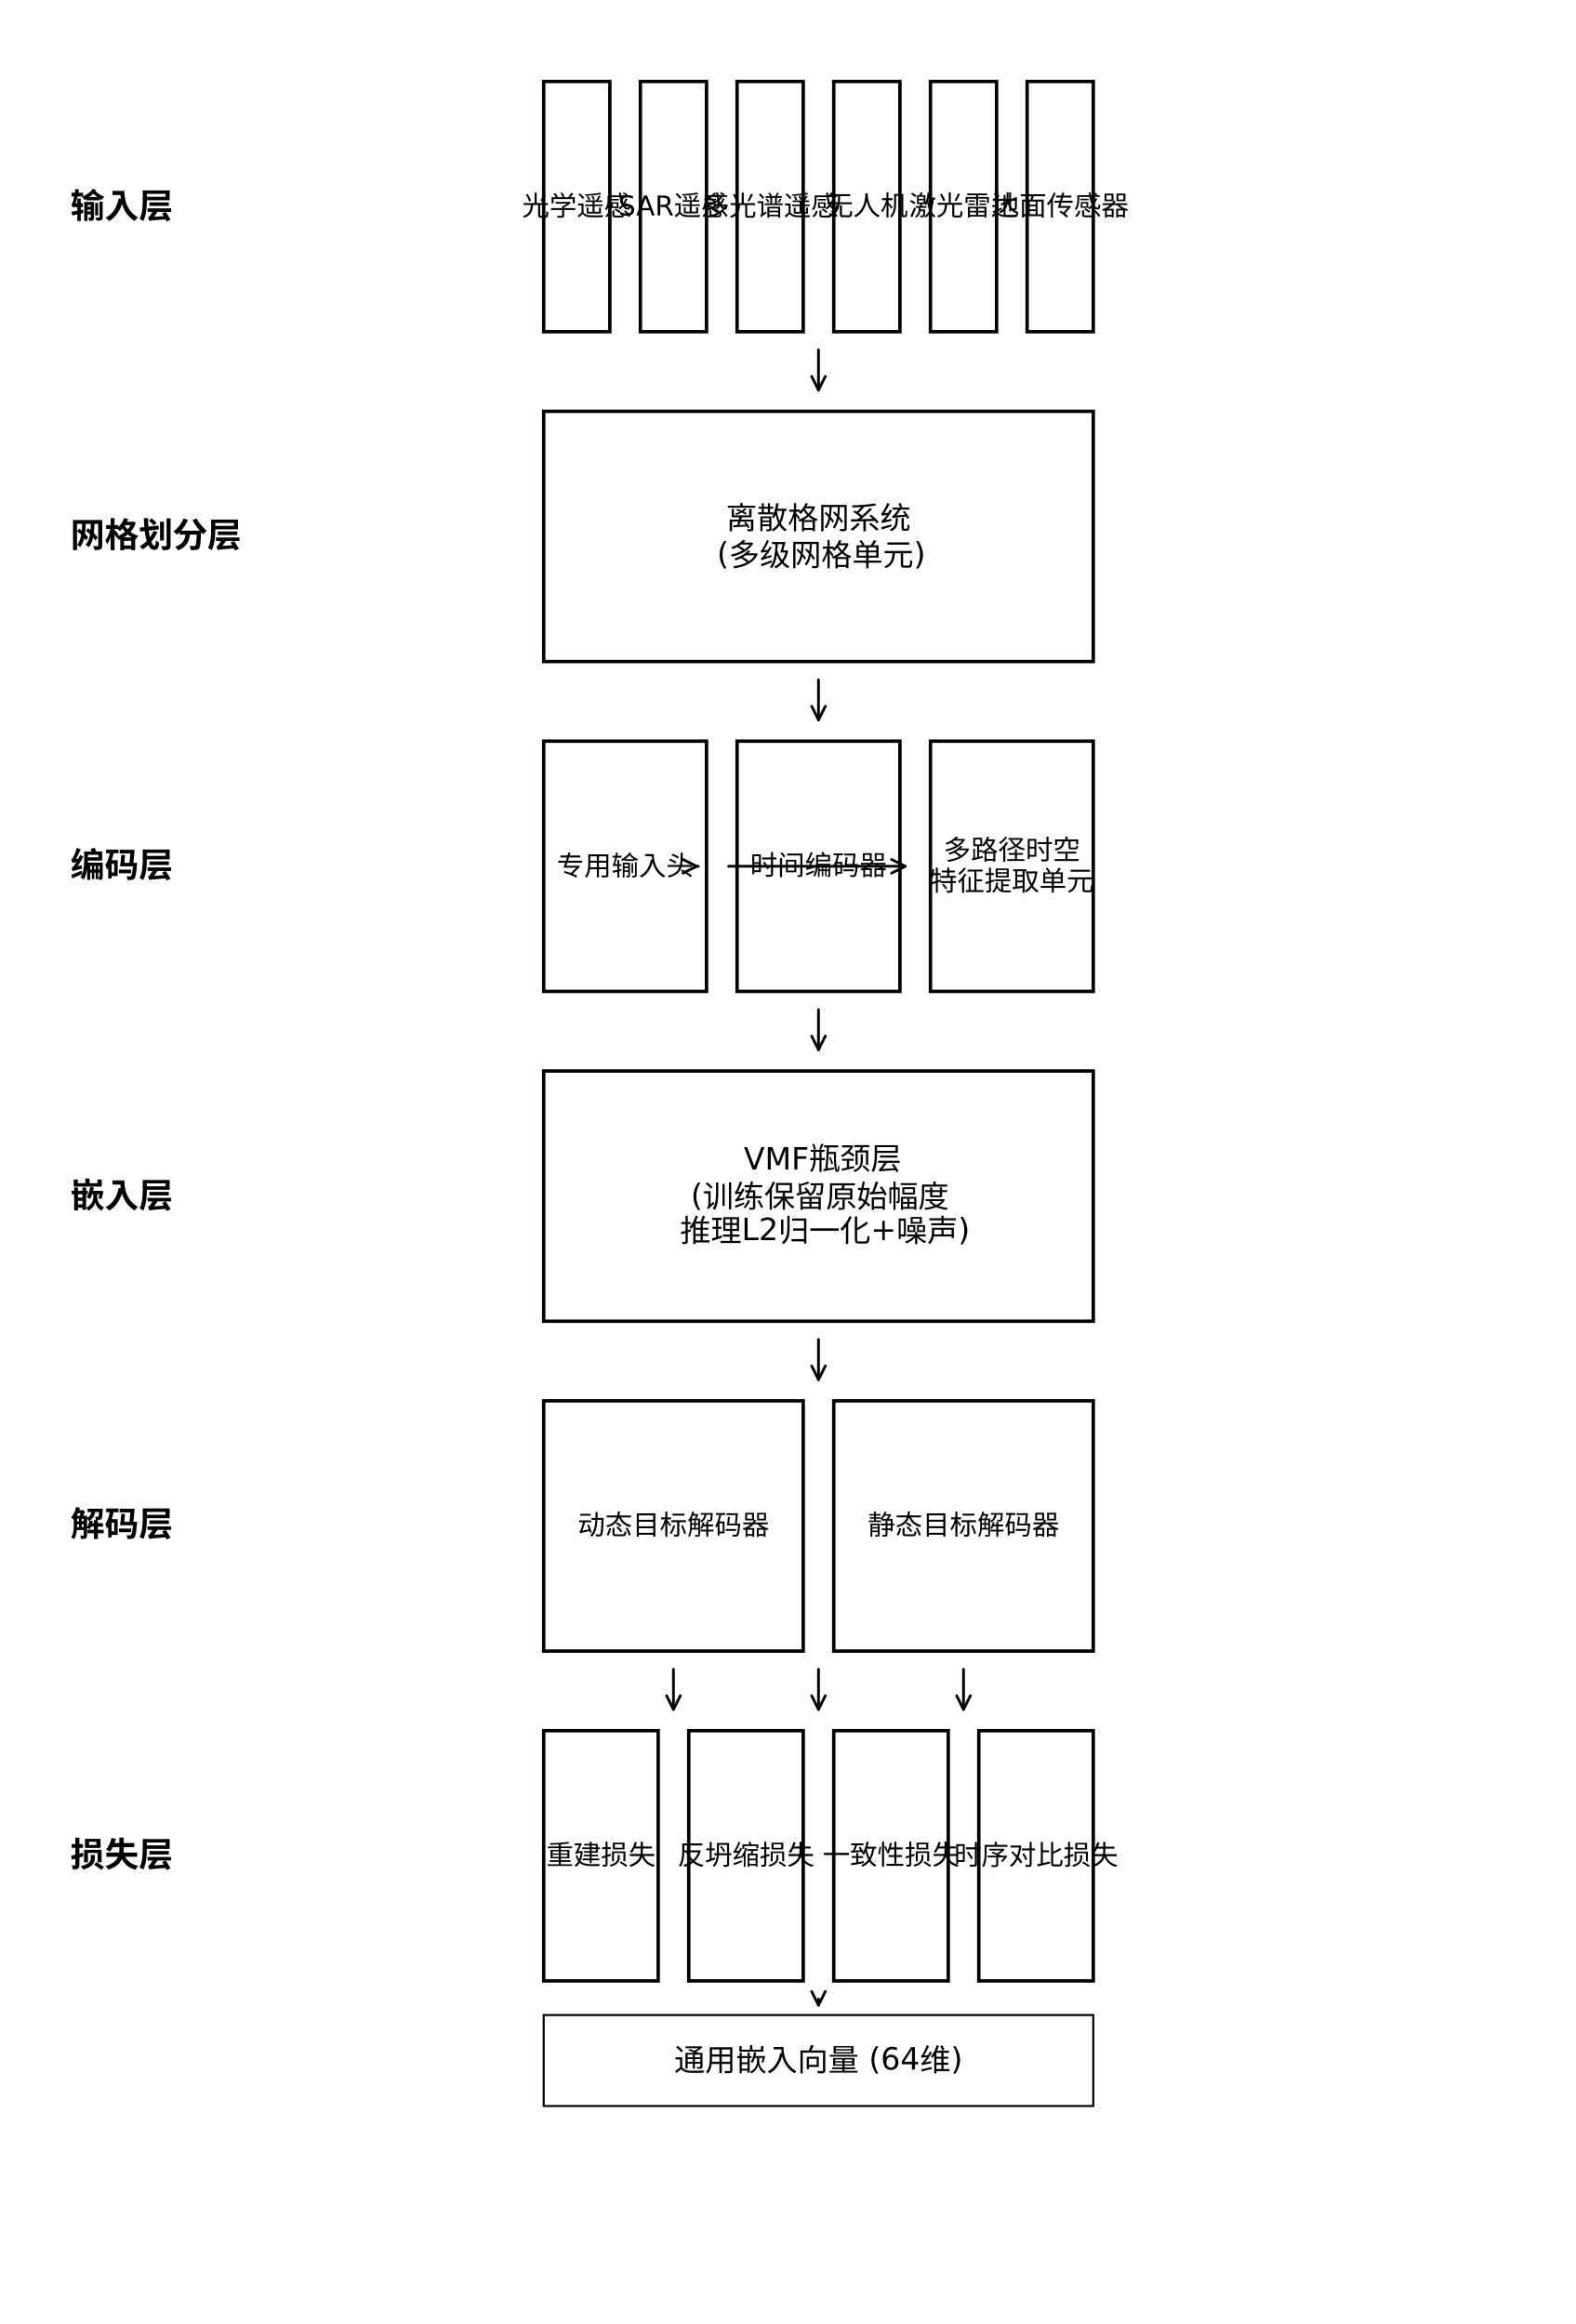
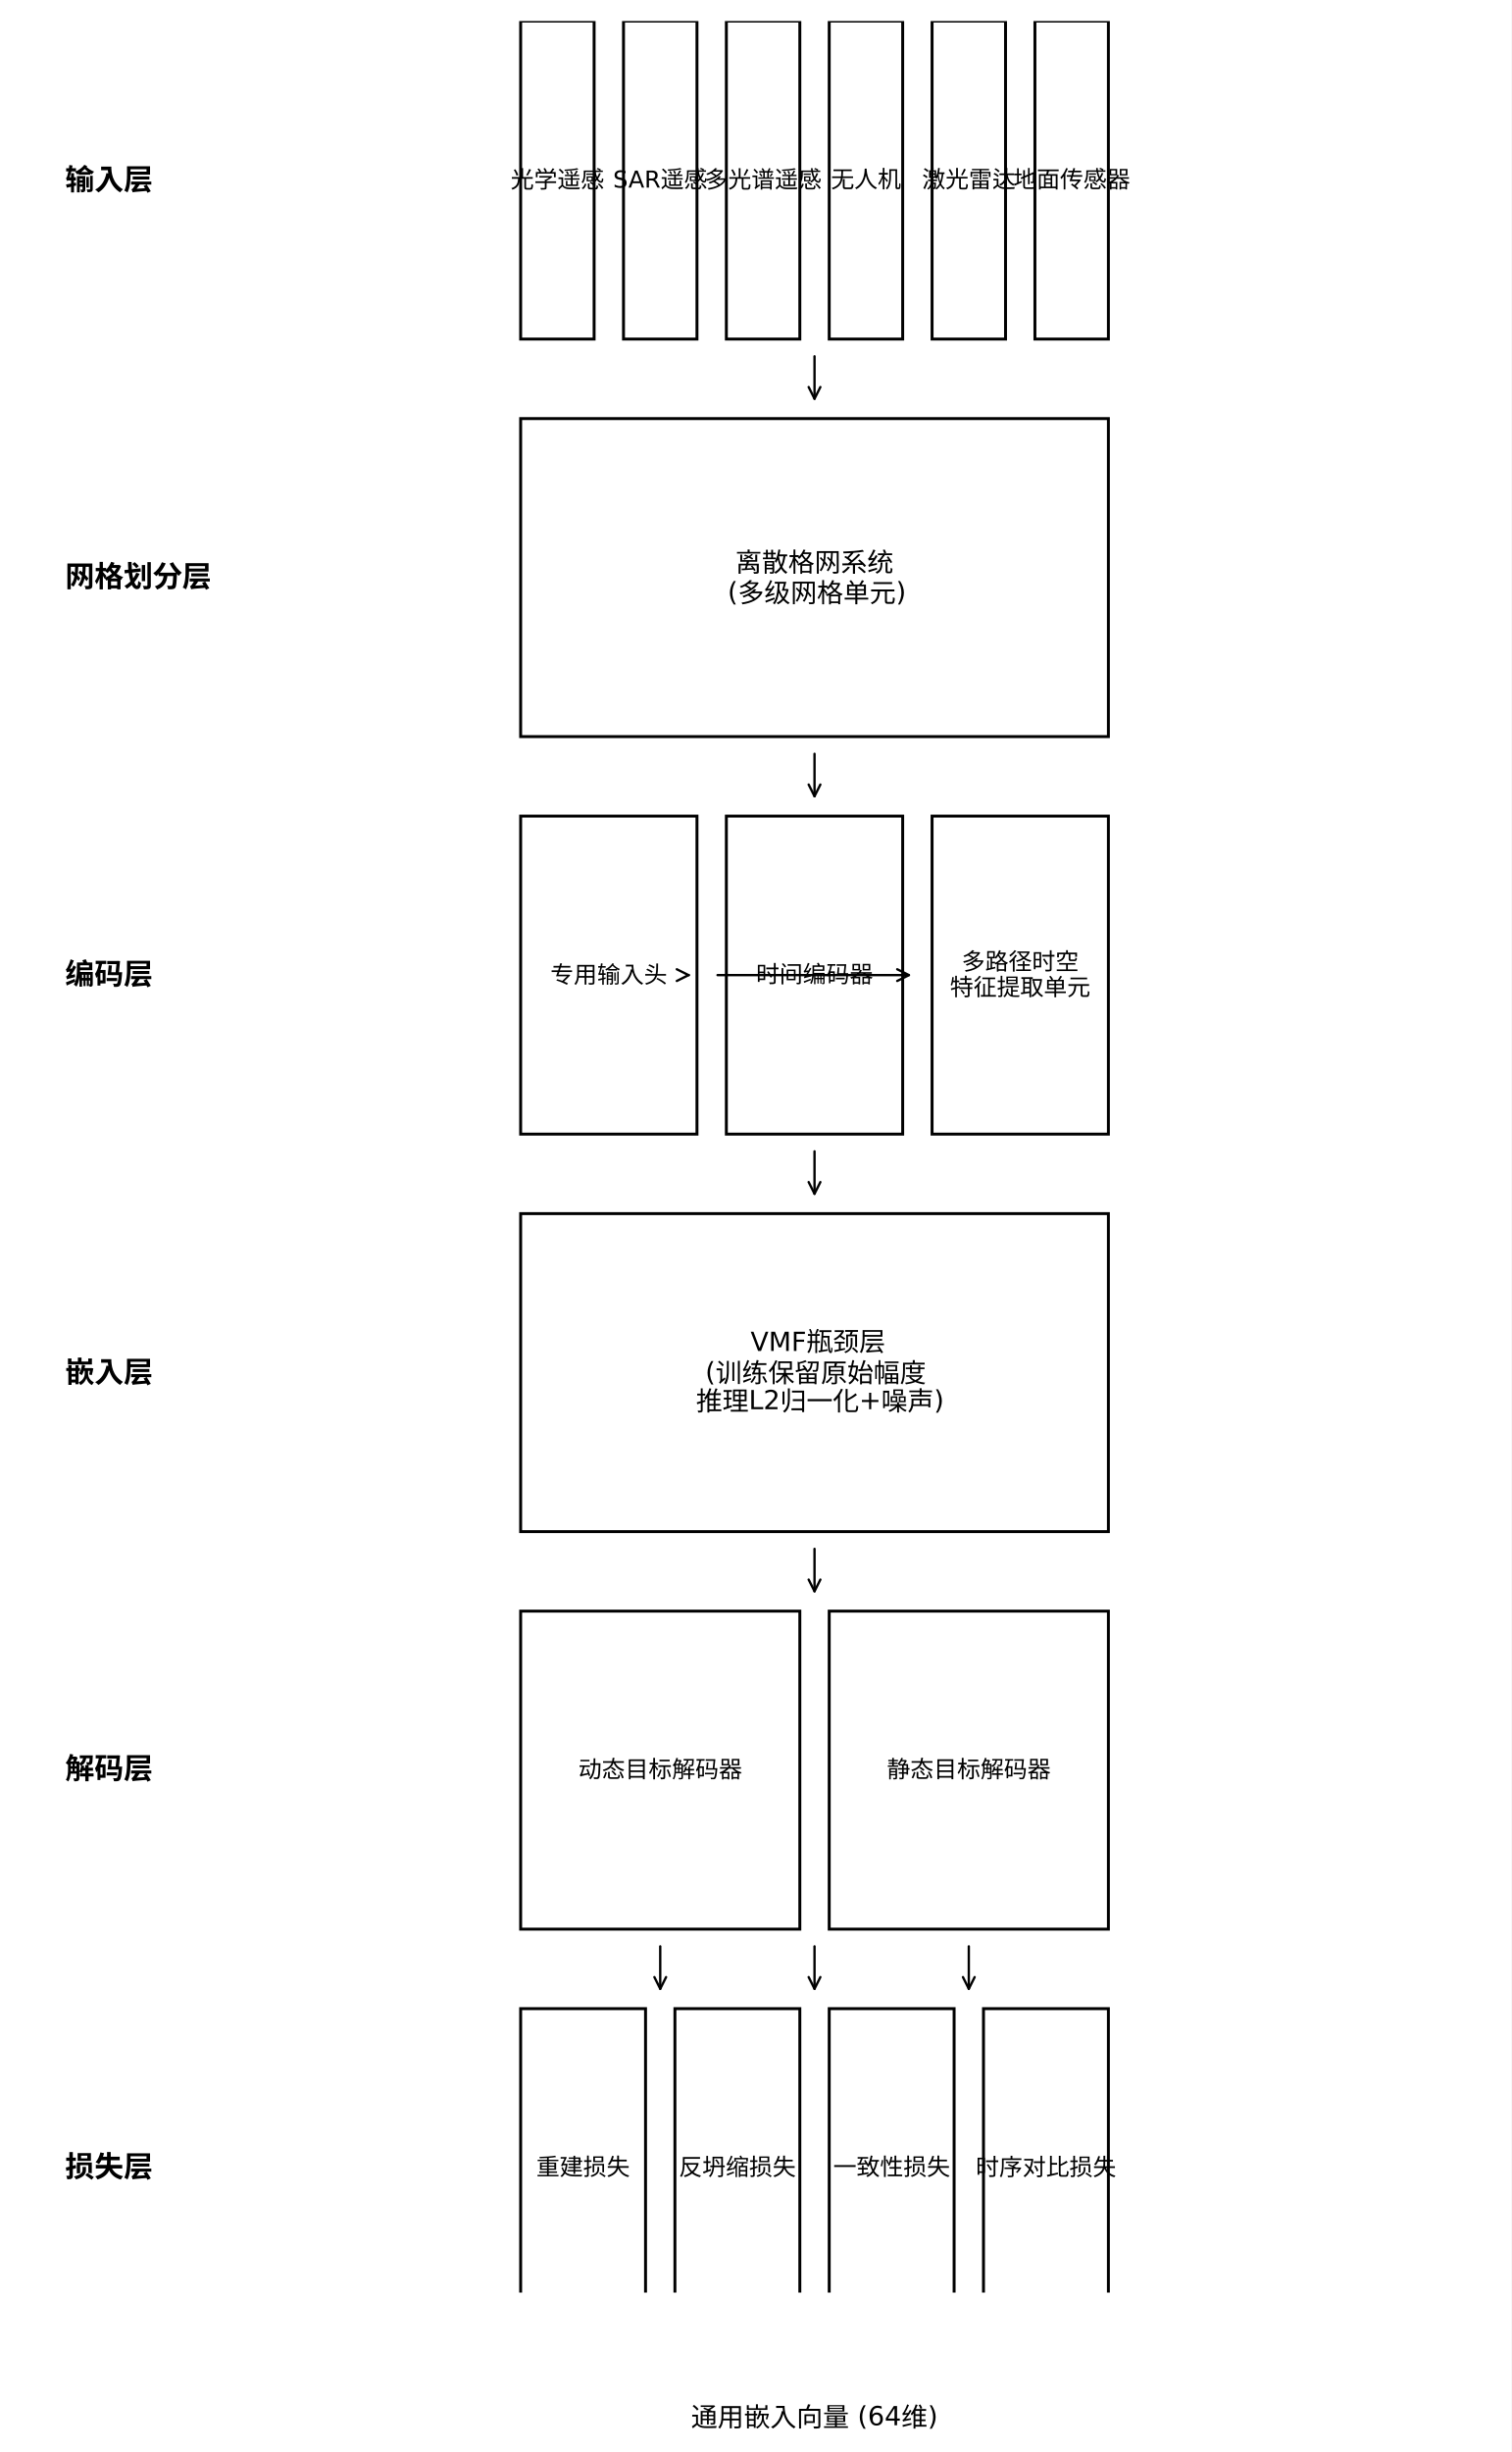
- <svg xmlns="http://www.w3.org/2000/svg" width="460.8pt" height="679.68pt" viewBox="0 0 460.8 679.68" version="1.1">
+ <svg xmlns="http://www.w3.org/2000/svg" width="516.6pt" height="837.832pt" viewBox="0 0 516.6 837.832" version="1.1">
  <defs>
    <style type="text/css">*{stroke-linejoin: round; stroke-linecap: butt}</style>
  </defs>
  <g id="figure_1">
    <g id="patch_1">
-       <path d="M 0 679.68  L 460.8 679.68  L 460.8 0  L 0 0  z " style="fill: #ffffff" />
+       <path d="M 0 837.832  L 516.6 837.832  L 516.6 0  L 0 0  z " style="fill: #ffffff" />
    </g>
    <g id="axes_1">
      <g id="patch_2">
-         <path d="M 158.976 97.013  L 178.32 97.013  L 178.32 23.832  L 158.976 23.832  L 158.976 97.013  z " clip-path="url(#peee57c32fb)" style="fill: none; stroke: #000000; stroke-linejoin: miter" />
+         <path d="M 177.948 115.862  L 203.058 115.862  L 203.058 7.2  L 177.948 7.2  L 177.948 115.862  z " clip-path="url(#p70f9da7553)" style="fill: none; stroke: #000000; stroke-linejoin: miter" />
      </g>
      <g id="patch_3">
-         <path d="M 187.248 97.013  L 206.592 97.013  L 206.592 23.832  L 187.248 23.832  L 187.248 97.013  z " clip-path="url(#peee57c32fb)" style="fill: none; stroke: #000000; stroke-linejoin: miter" />
+         <path d="M 213.102 115.862  L 238.212 115.862  L 238.212 7.2  L 213.102 7.2  L 213.102 115.862  z " clip-path="url(#p70f9da7553)" style="fill: none; stroke: #000000; stroke-linejoin: miter" />
      </g>
      <g id="patch_4">
-         <path d="M 215.52 97.013  L 234.864 97.013  L 234.864 23.832  L 215.52 23.832  L 215.52 97.013  z " clip-path="url(#peee57c32fb)" style="fill: none; stroke: #000000; stroke-linejoin: miter" />
+         <path d="M 248.256 115.862  L 273.366 115.862  L 273.366 7.2  L 248.256 7.2  L 248.256 115.862  z " clip-path="url(#p70f9da7553)" style="fill: none; stroke: #000000; stroke-linejoin: miter" />
      </g>
      <g id="patch_5">
-         <path d="M 243.792 97.013  L 263.136 97.013  L 263.136 23.832  L 243.792 23.832  L 243.792 97.013  z " clip-path="url(#peee57c32fb)" style="fill: none; stroke: #000000; stroke-linejoin: miter" />
+         <path d="M 283.41 115.862  L 308.52 115.862  L 308.52 7.2  L 283.41 7.2  L 283.41 115.862  z " clip-path="url(#p70f9da7553)" style="fill: none; stroke: #000000; stroke-linejoin: miter" />
      </g>
      <g id="patch_6">
-         <path d="M 272.064 97.013  L 291.408 97.013  L 291.408 23.832  L 272.064 23.832  L 272.064 97.013  z " clip-path="url(#peee57c32fb)" style="fill: none; stroke: #000000; stroke-linejoin: miter" />
+         <path d="M 318.564 115.862  L 343.674 115.862  L 343.674 7.2  L 318.564 7.2  L 318.564 115.862  z " clip-path="url(#p70f9da7553)" style="fill: none; stroke: #000000; stroke-linejoin: miter" />
      </g>
      <g id="patch_7">
-         <path d="M 300.336 97.013  L 319.68 97.013  L 319.68 23.832  L 300.336 23.832  L 300.336 97.013  z " clip-path="url(#peee57c32fb)" style="fill: none; stroke: #000000; stroke-linejoin: miter" />
+         <path d="M 353.718 115.862  L 378.828 115.862  L 378.828 7.2  L 353.718 7.2  L 353.718 115.862  z " clip-path="url(#p70f9da7553)" style="fill: none; stroke: #000000; stroke-linejoin: miter" />
      </g>
      <g id="patch_8">
-         <path d="M 158.976 193.478  L 319.68 193.478  L 319.68 120.298  L 158.976 120.298  L 158.976 193.478  z " clip-path="url(#peee57c32fb)" style="fill: none; stroke: #000000; stroke-linejoin: miter" />
+         <path d="M 177.948 251.69  L 378.828 251.69  L 378.828 143.028  L 177.948 143.028  L 177.948 251.69  z " clip-path="url(#p70f9da7553)" style="fill: none; stroke: #000000; stroke-linejoin: miter" />
      </g>
      <g id="patch_9">
-         <path d="M 158.976 289.944  L 206.592 289.944  L 206.592 216.763  L 158.976 216.763  L 158.976 289.944  z " clip-path="url(#peee57c32fb)" style="fill: none; stroke: #000000; stroke-linejoin: miter" />
+         <path d="M 177.948 387.518  L 238.212 387.518  L 238.212 278.856  L 177.948 278.856  L 177.948 387.518  z " clip-path="url(#p70f9da7553)" style="fill: none; stroke: #000000; stroke-linejoin: miter" />
      </g>
      <g id="patch_10">
-         <path d="M 215.52 289.944  L 263.136 289.944  L 263.136 216.763  L 215.52 216.763  L 215.52 289.944  z " clip-path="url(#peee57c32fb)" style="fill: none; stroke: #000000; stroke-linejoin: miter" />
+         <path d="M 248.256 387.518  L 308.52 387.518  L 308.52 278.856  L 248.256 278.856  L 248.256 387.518  z " clip-path="url(#p70f9da7553)" style="fill: none; stroke: #000000; stroke-linejoin: miter" />
      </g>
      <g id="patch_11">
-         <path d="M 272.064 289.944  L 319.68 289.944  L 319.68 216.763  L 272.064 216.763  L 272.064 289.944  z " clip-path="url(#peee57c32fb)" style="fill: none; stroke: #000000; stroke-linejoin: miter" />
+         <path d="M 318.564 387.518  L 378.828 387.518  L 378.828 278.856  L 318.564 278.856  L 318.564 387.518  z " clip-path="url(#p70f9da7553)" style="fill: none; stroke: #000000; stroke-linejoin: miter" />
      </g>
      <g id="patch_12">
-         <path d="M 158.976 386.41  L 319.68 386.41  L 319.68 313.229  L 158.976 313.229  L 158.976 386.41  z " clip-path="url(#peee57c32fb)" style="fill: none; stroke: #000000; stroke-linejoin: miter" />
+         <path d="M 177.948 523.346  L 378.828 523.346  L 378.828 414.684  L 177.948 414.684  L 177.948 523.346  z " clip-path="url(#p70f9da7553)" style="fill: none; stroke: #000000; stroke-linejoin: miter" />
      </g>
      <g id="patch_13">
-         <path d="M 158.976 482.875  L 234.864 482.875  L 234.864 409.694  L 158.976 409.694  L 158.976 482.875  z " clip-path="url(#peee57c32fb)" style="fill: none; stroke: #000000; stroke-linejoin: miter" />
+         <path d="M 177.948 659.174  L 273.366 659.174  L 273.366 550.512  L 177.948 550.512  L 177.948 659.174  z " clip-path="url(#p70f9da7553)" style="fill: none; stroke: #000000; stroke-linejoin: miter" />
      </g>
      <g id="patch_14">
-         <path d="M 243.792 482.875  L 319.68 482.875  L 319.68 409.694  L 243.792 409.694  L 243.792 482.875  z " clip-path="url(#peee57c32fb)" style="fill: none; stroke: #000000; stroke-linejoin: miter" />
+         <path d="M 283.41 659.174  L 378.828 659.174  L 378.828 550.512  L 283.41 550.512  L 283.41 659.174  z " clip-path="url(#p70f9da7553)" style="fill: none; stroke: #000000; stroke-linejoin: miter" />
      </g>
      <g id="patch_15">
-         <path d="M 158.976 579.341  L 192.456 579.341  L 192.456 506.16  L 158.976 506.16  L 158.976 579.341  z " clip-path="url(#peee57c32fb)" style="fill: none; stroke: #000000; stroke-linejoin: miter" />
+         <path d="M 177.948 795.002  L 220.635 795.002  L 220.635 686.34  L 177.948 686.34  L 177.948 795.002  z " clip-path="url(#p70f9da7553)" style="fill: none; stroke: #000000; stroke-linejoin: miter" />
      </g>
      <g id="patch_16">
-         <path d="M 201.384 579.341  L 234.864 579.341  L 234.864 506.16  L 201.384 506.16  L 201.384 579.341  z " clip-path="url(#peee57c32fb)" style="fill: none; stroke: #000000; stroke-linejoin: miter" />
+         <path d="M 230.679 795.002  L 273.366 795.002  L 273.366 686.34  L 230.679 686.34  L 230.679 795.002  z " clip-path="url(#p70f9da7553)" style="fill: none; stroke: #000000; stroke-linejoin: miter" />
      </g>
      <g id="patch_17">
-         <path d="M 243.792 579.341  L 277.272 579.341  L 277.272 506.16  L 243.792 506.16  L 243.792 579.341  z " clip-path="url(#peee57c32fb)" style="fill: none; stroke: #000000; stroke-linejoin: miter" />
+         <path d="M 283.41 795.002  L 326.097 795.002  L 326.097 686.34  L 283.41 686.34  L 283.41 795.002  z " clip-path="url(#p70f9da7553)" style="fill: none; stroke: #000000; stroke-linejoin: miter" />
      </g>
      <g id="patch_18">
-         <path d="M 286.2 579.341  L 319.68 579.341  L 319.68 506.16  L 286.2 506.16  L 286.2 579.341  z " clip-path="url(#peee57c32fb)" style="fill: none; stroke: #000000; stroke-linejoin: miter" />
+         <path d="M 336.141 795.002  L 378.828 795.002  L 378.828 686.34  L 336.141 686.34  L 336.141 795.002  z " clip-path="url(#p70f9da7553)" style="fill: none; stroke: #000000; stroke-linejoin: miter" />
      </g>
      <g id="patch_19">
-         <path d="M 158.976 615.931  L 319.68 615.931  L 319.68 589.32  L 158.976 589.32  L 158.976 615.931  z " clip-path="url(#peee57c32fb)" style="fill: none; stroke: #000000; stroke-width: 0.6; stroke-linejoin: miter" />
+         <path d="M 378.828 838.832  L 378.828 810.526  L 177.948 810.526  L 177.948 838.832  " clip-path="url(#p70f9da7553)" style="fill: none; stroke: #000000; stroke-width: 0.6; stroke-linejoin: miter" />
      </g>
      <g id="text_1">
-         <text style="font-weight: 700; font-size: 10px; font-family: 'WenQuanYi Zen Hei', 'DejaVu Sans', sans-serif; text-anchor: start" x="20.592" y="63.766" transform="rotate(-0 20.592 63.76615)">输入层</text>
+         <text style="font-weight: 700; font-size: 10px; font-family: 'WenQuanYi Zen Hei', 'DejaVu Sans', sans-serif; text-anchor: start" x="22.266" y="64.875" transform="rotate(-0 22.266 64.87495)">输入层</text>
      </g>
      <g id="text_2">
-         <text style="font-size: 8px; font-family: 'WenQuanYi Zen Hei', 'DejaVu Sans', sans-serif; text-anchor: middle" x="168.648" y="63.059" transform="rotate(-0 168.648 63.05865)">光学遥感</text>
+         <text style="font-size: 8px; font-family: 'WenQuanYi Zen Hei', 'DejaVu Sans', sans-serif; text-anchor: middle" x="190.503" y="64.167" transform="rotate(-0 190.503 64.16745)">光学遥感</text>
      </g>
      <g id="text_3">
-         <text style="font-size: 8px; font-family: 'WenQuanYi Zen Hei', 'DejaVu Sans', sans-serif; text-anchor: middle" x="196.92" y="63.001" transform="rotate(-0 196.92 63.00053)">SAR遥感</text>
+         <text style="font-size: 8px; font-family: 'WenQuanYi Zen Hei', 'DejaVu Sans', sans-serif; text-anchor: middle" x="225.657" y="64.109" transform="rotate(-0 225.657 64.10932)">SAR遥感</text>
      </g>
      <g id="text_4">
-         <text style="font-size: 8px; font-family: 'WenQuanYi Zen Hei', 'DejaVu Sans', sans-serif; text-anchor: middle" x="225.192" y="63.062" transform="rotate(-0 225.192 63.0624)">多光谱遥感</text>
+         <text style="font-size: 8px; font-family: 'WenQuanYi Zen Hei', 'DejaVu Sans', sans-serif; text-anchor: middle" x="260.811" y="64.171" transform="rotate(-0 260.811 64.1712)">多光谱遥感</text>
      </g>
      <g id="text_5">
-         <text style="font-size: 8px; font-family: 'WenQuanYi Zen Hei', 'DejaVu Sans', sans-serif; text-anchor: middle" x="253.464" y="62.973" transform="rotate(-0 253.464 62.97302)">无人机</text>
+         <text style="font-size: 8px; font-family: 'WenQuanYi Zen Hei', 'DejaVu Sans', sans-serif; text-anchor: middle" x="295.965" y="64.082" transform="rotate(-0 295.965 64.08182)">无人机</text>
      </g>
      <g id="text_6">
-         <text style="font-size: 8px; font-family: 'WenQuanYi Zen Hei', 'DejaVu Sans', sans-serif; text-anchor: middle" x="281.736" y="62.981" transform="rotate(-0 281.736 62.98053)">激光雷达</text>
+         <text style="font-size: 8px; font-family: 'WenQuanYi Zen Hei', 'DejaVu Sans', sans-serif; text-anchor: middle" x="331.119" y="64.089" transform="rotate(-0 331.119 64.08933)">激光雷达</text>
      </g>
      <g id="text_7">
-         <text style="font-size: 8px; font-family: 'WenQuanYi Zen Hei', 'DejaVu Sans', sans-serif; text-anchor: middle" x="310.008" y="62.996" transform="rotate(-0 310.008 62.99615)">地面传感器</text>
+         <text style="font-size: 8px; font-family: 'WenQuanYi Zen Hei', 'DejaVu Sans', sans-serif; text-anchor: middle" x="366.273" y="64.105" transform="rotate(-0 366.273 64.10495)">地面传感器</text>
      </g>
      <g id="text_8">
-         <text style="font-weight: 700; font-size: 10px; font-family: 'WenQuanYi Zen Hei', 'DejaVu Sans', sans-serif; text-anchor: start" x="20.592" y="160.018" transform="rotate(-0 20.592 160.0177)">网格划分层</text>
+         <text style="font-weight: 700; font-size: 10px; font-family: 'WenQuanYi Zen Hei', 'DejaVu Sans', sans-serif; text-anchor: start" x="22.266" y="200.489" transform="rotate(-0 22.266 200.4889)">网格划分层</text>
      </g>
      <g id="text_9">
-         <text style="font-size: 9px; font-family: 'WenQuanYi Zen Hei', 'DejaVu Sans', sans-serif" transform="translate(212.328 154.6739)">离散格网系统</text>
-         <text style="font-size: 9px; font-family: 'WenQuanYi Zen Hei', 'DejaVu Sans', sans-serif" transform="translate(209.6294 165.0703)">(多级网格单元)</text>
+         <text style="font-size: 9px; font-family: 'WenQuanYi Zen Hei', 'DejaVu Sans', sans-serif" transform="translate(251.388 195.3305)">离散格网系统</text>
+         <text style="font-size: 9px; font-family: 'WenQuanYi Zen Hei', 'DejaVu Sans', sans-serif" transform="translate(248.6894 205.356)">(多级网格单元)</text>
      </g>
      <g id="text_10">
-         <text style="font-weight: 700; font-size: 10px; font-family: 'WenQuanYi Zen Hei', 'DejaVu Sans', sans-serif; text-anchor: start" x="20.592" y="256.517" transform="rotate(-0 20.592 256.5169)">编码层</text>
+         <text style="font-weight: 700; font-size: 10px; font-family: 'WenQuanYi Zen Hei', 'DejaVu Sans', sans-serif; text-anchor: start" x="22.266" y="336.35" transform="rotate(-0 22.266 336.3505)">编码层</text>
      </g>
      <g id="text_11">
-         <text style="font-size: 8px; font-family: 'WenQuanYi Zen Hei', 'DejaVu Sans', sans-serif; text-anchor: middle" x="182.784" y="256.029" transform="rotate(-0 182.784 256.0286)">专用输入头</text>
+         <text style="font-size: 8px; font-family: 'WenQuanYi Zen Hei', 'DejaVu Sans', sans-serif; text-anchor: middle" x="208.08" y="335.862" transform="rotate(-0 208.08 335.8622)">专用输入头</text>
      </g>
      <g id="text_12">
-         <text style="font-size: 8px; font-family: 'WenQuanYi Zen Hei', 'DejaVu Sans', sans-serif; text-anchor: middle" x="239.328" y="255.892" transform="rotate(-0 239.328 255.8923)">时间编码器</text>
+         <text style="font-size: 8px; font-family: 'WenQuanYi Zen Hei', 'DejaVu Sans', sans-serif; text-anchor: middle" x="278.388" y="335.726" transform="rotate(-0 278.388 335.726)">时间编码器</text>
      </g>
      <g id="text_13">
-         <text style="font-size: 8px; font-family: 'WenQuanYi Zen Hei', 'DejaVu Sans', sans-serif" transform="translate(275.872 251.396)">多路径时空</text>
-         <text style="font-size: 8px; font-family: 'WenQuanYi Zen Hei', 'DejaVu Sans', sans-serif" transform="translate(271.872 260.4587)">特征提取单元</text>
+         <text style="font-size: 8px; font-family: 'WenQuanYi Zen Hei', 'DejaVu Sans', sans-serif" transform="translate(328.696 331.3907)">多路径时空</text>
+         <text style="font-size: 8px; font-family: 'WenQuanYi Zen Hei', 'DejaVu Sans', sans-serif" transform="translate(324.696 340.1312)">特征提取单元</text>
      </g>
      <g id="text_14">
-         <text style="font-weight: 700; font-size: 10px; font-family: 'WenQuanYi Zen Hei', 'DejaVu Sans', sans-serif; text-anchor: start" x="20.592" y="353.163" transform="rotate(-0 20.592 353.163)">嵌入层</text>
+         <text style="font-weight: 700; font-size: 10px; font-family: 'WenQuanYi Zen Hei', 'DejaVu Sans', sans-serif; text-anchor: start" x="22.266" y="472.359" transform="rotate(-0 22.266 472.3589)">嵌入层</text>
      </g>
      <g id="text_15">
-         <text style="font-size: 9px; font-family: 'WenQuanYi Zen Hei', 'DejaVu Sans', sans-serif" transform="translate(217.465 342.0445)">VMF瓶颈层</text>
-         <text style="font-size: 9px; font-family: 'WenQuanYi Zen Hei', 'DejaVu Sans', sans-serif" transform="translate(201.9787 352.7041)">(训练保留原始幅度</text>
-         <text style="font-size: 9px; font-family: 'WenQuanYi Zen Hei', 'DejaVu Sans', sans-serif" transform="translate(198.8315 363.1121)">推理L2归一化+噪声)</text>
+         <text style="font-size: 9px; font-family: 'WenQuanYi Zen Hei', 'DejaVu Sans', sans-serif" transform="translate(256.525 461.6162)">VMF瓶颈层</text>
+         <text style="font-size: 9px; font-family: 'WenQuanYi Zen Hei', 'DejaVu Sans', sans-serif" transform="translate(241.0387 471.894)">(训练保留原始幅度</text>
+         <text style="font-size: 9px; font-family: 'WenQuanYi Zen Hei', 'DejaVu Sans', sans-serif" transform="translate(237.8915 481.9323)">推理L2归一化+噪声)</text>
      </g>
      <g id="text_16">
-         <text style="font-weight: 700; font-size: 10px; font-family: 'WenQuanYi Zen Hei', 'DejaVu Sans', sans-serif; text-anchor: start" x="20.592" y="449.229" transform="rotate(-0 20.592 449.2285)">解码层</text>
+         <text style="font-weight: 700; font-size: 10px; font-family: 'WenQuanYi Zen Hei', 'DejaVu Sans', sans-serif; text-anchor: start" x="22.266" y="607.787" transform="rotate(-0 22.266 607.787)">解码层</text>
      </g>
      <g id="text_17">
-         <text style="font-size: 8px; font-family: 'WenQuanYi Zen Hei', 'DejaVu Sans', sans-serif; text-anchor: middle" x="196.92" y="448.812" transform="rotate(-0 196.92 448.8117)">动态目标解码器</text>
+         <text style="font-size: 8px; font-family: 'WenQuanYi Zen Hei', 'DejaVu Sans', sans-serif; text-anchor: middle" x="225.657" y="607.37" transform="rotate(-0 225.657 607.3701)">动态目标解码器</text>
      </g>
      <g id="text_18">
-         <text style="font-size: 8px; font-family: 'WenQuanYi Zen Hei', 'DejaVu Sans', sans-serif; text-anchor: middle" x="281.736" y="448.804" transform="rotate(-0 281.736 448.8035)">静态目标解码器</text>
+         <text style="font-size: 8px; font-family: 'WenQuanYi Zen Hei', 'DejaVu Sans', sans-serif; text-anchor: middle" x="331.119" y="607.362" transform="rotate(-0 331.119 607.3619)">静态目标解码器</text>
      </g>
      <g id="text_19">
-         <text style="font-weight: 700; font-size: 10px; font-family: 'WenQuanYi Zen Hei', 'DejaVu Sans', sans-serif; text-anchor: start" x="20.592" y="545.918" transform="rotate(-0 20.592 545.9184)">损失层</text>
+         <text style="font-weight: 700; font-size: 10px; font-family: 'WenQuanYi Zen Hei', 'DejaVu Sans', sans-serif; text-anchor: start" x="22.266" y="743.839" transform="rotate(-0 22.266 743.8392)">损失层</text>
      </g>
      <g id="text_20">
-         <text style="font-size: 8px; font-family: 'WenQuanYi Zen Hei', 'DejaVu Sans', sans-serif; text-anchor: middle" x="175.716" y="545.332" transform="rotate(-0 175.716 545.3316)">重建损失</text>
+         <text style="font-size: 8px; font-family: 'WenQuanYi Zen Hei', 'DejaVu Sans', sans-serif; text-anchor: middle" x="199.292" y="743.252" transform="rotate(-0 199.2915 743.2524)">重建损失</text>
      </g>
      <g id="text_21">
-         <text style="font-size: 8px; font-family: 'WenQuanYi Zen Hei', 'DejaVu Sans', sans-serif; text-anchor: middle" x="218.124" y="545.347" transform="rotate(-0 218.124 545.3473)">反坍缩损失</text>
+         <text style="font-size: 8px; font-family: 'WenQuanYi Zen Hei', 'DejaVu Sans', sans-serif; text-anchor: middle" x="252.023" y="743.268" transform="rotate(-0 252.0225 743.2681)">反坍缩损失</text>
      </g>
      <g id="text_22">
-         <text style="font-size: 8px; font-family: 'WenQuanYi Zen Hei', 'DejaVu Sans', sans-serif; text-anchor: middle" x="260.532" y="545.324" transform="rotate(-0 260.532 545.3242)">一致性损失</text>
+         <text style="font-size: 8px; font-family: 'WenQuanYi Zen Hei', 'DejaVu Sans', sans-serif; text-anchor: middle" x="304.753" y="743.245" transform="rotate(-0 304.7535 743.245)">一致性损失</text>
      </g>
      <g id="text_23">
-         <text style="font-size: 8px; font-family: 'WenQuanYi Zen Hei', 'DejaVu Sans', sans-serif; text-anchor: middle" x="302.94" y="545.39" transform="rotate(-0 302.94 545.3904)">时序对比损失</text>
+         <text style="font-size: 8px; font-family: 'WenQuanYi Zen Hei', 'DejaVu Sans', sans-serif; text-anchor: middle" x="357.485" y="743.311" transform="rotate(-0 357.4845 743.3112)">时序对比损失</text>
      </g>
      <g id="patch_20">
-         <path d="M 239.328 102.341  Q 239.328 108.658 239.328 114.08  " style="fill: none; stroke: #000000; stroke-width: 0.8; stroke-linecap: round" />
-         <path d="M 241.328 110.08  L 239.328 114.08  L 237.328 110.08  " style="fill: none; stroke: #000000; stroke-width: 0.8; stroke-linecap: round" />
+         <path d="M 278.388 121.747  Q 278.388 129.447 278.388 136.252  " style="fill: none; stroke: #000000; stroke-width: 0.8; stroke-linecap: round" />
+         <path d="M 280.388 132.252  L 278.388 136.252  L 276.388 132.252  " style="fill: none; stroke: #000000; stroke-width: 0.8; stroke-linecap: round" />
      </g>
      <g id="patch_21">
-         <path d="M 239.328 198.807  Q 239.328 205.123 239.328 210.546  " style="fill: none; stroke: #000000; stroke-width: 0.8; stroke-linecap: round" />
-         <path d="M 241.328 206.546  L 239.328 210.546  L 237.328 206.546  " style="fill: none; stroke: #000000; stroke-width: 0.8; stroke-linecap: round" />
+         <path d="M 278.388 257.575  Q 278.388 265.275 278.388 272.08  " style="fill: none; stroke: #000000; stroke-width: 0.8; stroke-linecap: round" />
+         <path d="M 280.388 268.08  L 278.388 272.08  L 276.388 268.08  " style="fill: none; stroke: #000000; stroke-width: 0.8; stroke-linecap: round" />
      </g>
      <g id="patch_22">
-         <path d="M 239.328 295.272  Q 239.328 301.589 239.328 307.011  " style="fill: none; stroke: #000000; stroke-width: 0.8; stroke-linecap: round" />
-         <path d="M 241.328 303.011  L 239.328 307.011  L 237.328 303.011  " style="fill: none; stroke: #000000; stroke-width: 0.8; stroke-linecap: round" />
+         <path d="M 278.388 393.403  Q 278.388 401.103 278.388 407.908  " style="fill: none; stroke: #000000; stroke-width: 0.8; stroke-linecap: round" />
+         <path d="M 280.388 403.908  L 278.388 407.908  L 276.388 403.908  " style="fill: none; stroke: #000000; stroke-width: 0.8; stroke-linecap: round" />
      </g>
      <g id="patch_23">
-         <path d="M 239.328 391.738  Q 239.328 398.055 239.328 403.477  " style="fill: none; stroke: #000000; stroke-width: 0.8; stroke-linecap: round" />
-         <path d="M 241.328 399.477  L 239.328 403.477  L 237.328 399.477  " style="fill: none; stroke: #000000; stroke-width: 0.8; stroke-linecap: round" />
+         <path d="M 278.388 529.231  Q 278.388 536.931 278.388 543.736  " style="fill: none; stroke: #000000; stroke-width: 0.8; stroke-linecap: round" />
+         <path d="M 280.388 539.736  L 278.388 543.736  L 276.388 539.736  " style="fill: none; stroke: #000000; stroke-width: 0.8; stroke-linecap: round" />
      </g>
      <g id="patch_24">
-         <path d="M 239.328 488.203  Q 239.328 494.52 239.328 499.943  " style="fill: none; stroke: #000000; stroke-width: 0.8; stroke-linecap: round" />
-         <path d="M 241.328 495.943  L 239.328 499.943  L 237.328 495.943  " style="fill: none; stroke: #000000; stroke-width: 0.8; stroke-linecap: round" />
+         <path d="M 278.388 665.059  Q 278.388 672.759 278.388 679.564  " style="fill: none; stroke: #000000; stroke-width: 0.8; stroke-linecap: round" />
+         <path d="M 280.388 675.564  L 278.388 679.564  L 276.388 675.564  " style="fill: none; stroke: #000000; stroke-width: 0.8; stroke-linecap: round" />
      </g>
      <g id="text_24">
-         <text style="font-size: 9px; font-family: 'WenQuanYi Zen Hei', 'DejaVu Sans', sans-serif; text-anchor: middle" x="239.328" y="605.671" transform="rotate(-0 239.328 605.6708)">通用嵌入向量 (64维)</text>
+         <text style="font-size: 9px; font-family: 'WenQuanYi Zen Hei', 'DejaVu Sans', sans-serif; text-anchor: middle" x="278.388" y="829.094" transform="rotate(-0 278.388 829.094)">通用嵌入向量 (64维)</text>
      </g>
      <g id="patch_25">
-         <path d="M 239.328 584.665  Q 239.328 585.995 239.328 586.43  " style="fill: none; stroke: #000000; stroke-width: 0.8; stroke-linecap: round" />
-         <path d="M 241.328 582.43  L 239.328 586.43  L 237.328 582.43  " style="fill: none; stroke: #000000; stroke-width: 0.8; stroke-linecap: round" />
+         <path d="M 245.238 333.187  Q 278.392 333.187 310.651 333.187  " style="fill: none; stroke: #000000; stroke-width: 0.8; stroke-linecap: round" />
+         <path d="M 306.651 331.187  L 310.651 333.187  L 306.651 335.187  " style="fill: none; stroke: #000000; stroke-width: 0.8; stroke-linecap: round" />
      </g>
      <g id="patch_26">
-         <path d="M 213.054 253.354  Q 239.327 253.354 264.705 253.354  " style="fill: none; stroke: #000000; stroke-width: 0.8; stroke-linecap: round" />
-         <path d="M 260.705 251.354  L 264.705 253.354  L 260.705 255.354  " style="fill: none; stroke: #000000; stroke-width: 0.8; stroke-linecap: round" />
+         <path d="M 235.186 333.187  Q 235.699 333.187 235.317 333.187  " style="fill: none; stroke: #000000; stroke-width: 0.8; stroke-linecap: round" />
+         <path d="M 231.317 331.187  L 235.317 333.187  L 231.317 335.187  " style="fill: none; stroke: #000000; stroke-width: 0.8; stroke-linecap: round" />
      </g>
      <g id="patch_27">
-         <path d="M 204.129 253.354  Q 204.362 253.354 203.701 253.354  " style="fill: none; stroke: #000000; stroke-width: 0.8; stroke-linecap: round" />
-         <path d="M 199.701 251.354  L 203.701 253.354  L 199.701 255.354  " style="fill: none; stroke: #000000; stroke-width: 0.8; stroke-linecap: round" />
+         <path d="M 225.657 665.059  Q 225.657 672.759 225.657 679.564  " style="fill: none; stroke: #000000; stroke-width: 0.8; stroke-linecap: round" />
+         <path d="M 227.657 675.564  L 225.657 679.564  L 223.657 675.564  " style="fill: none; stroke: #000000; stroke-width: 0.8; stroke-linecap: round" />
      </g>
      <g id="patch_28">
-         <path d="M 196.92 488.203  Q 196.92 494.52 196.92 499.943  " style="fill: none; stroke: #000000; stroke-width: 0.8; stroke-linecap: round" />
-         <path d="M 198.92 495.943  L 196.92 499.943  L 194.92 495.943  " style="fill: none; stroke: #000000; stroke-width: 0.8; stroke-linecap: round" />
-       </g>
-       <g id="patch_29">
-         <path d="M 281.736 488.203  Q 281.736 494.52 281.736 499.943  " style="fill: none; stroke: #000000; stroke-width: 0.8; stroke-linecap: round" />
-         <path d="M 283.736 495.943  L 281.736 499.943  L 279.736 495.943  " style="fill: none; stroke: #000000; stroke-width: 0.8; stroke-linecap: round" />
+         <path d="M 331.119 665.059  Q 331.119 672.759 331.119 679.564  " style="fill: none; stroke: #000000; stroke-width: 0.8; stroke-linecap: round" />
+         <path d="M 333.119 675.564  L 331.119 679.564  L 329.119 675.564  " style="fill: none; stroke: #000000; stroke-width: 0.8; stroke-linecap: round" />
      </g>
    </g>
  </g>
  <defs>
-     <clipPath id="peee57c32fb">
-       <rect x="7.2" y="7.2" width="446.4" height="665.28" />
+     <clipPath id="p70f9da7553">
+       <rect x="7.2" y="7.2" width="502.2" height="776.16" />
    </clipPath>
  </defs>
</svg>
